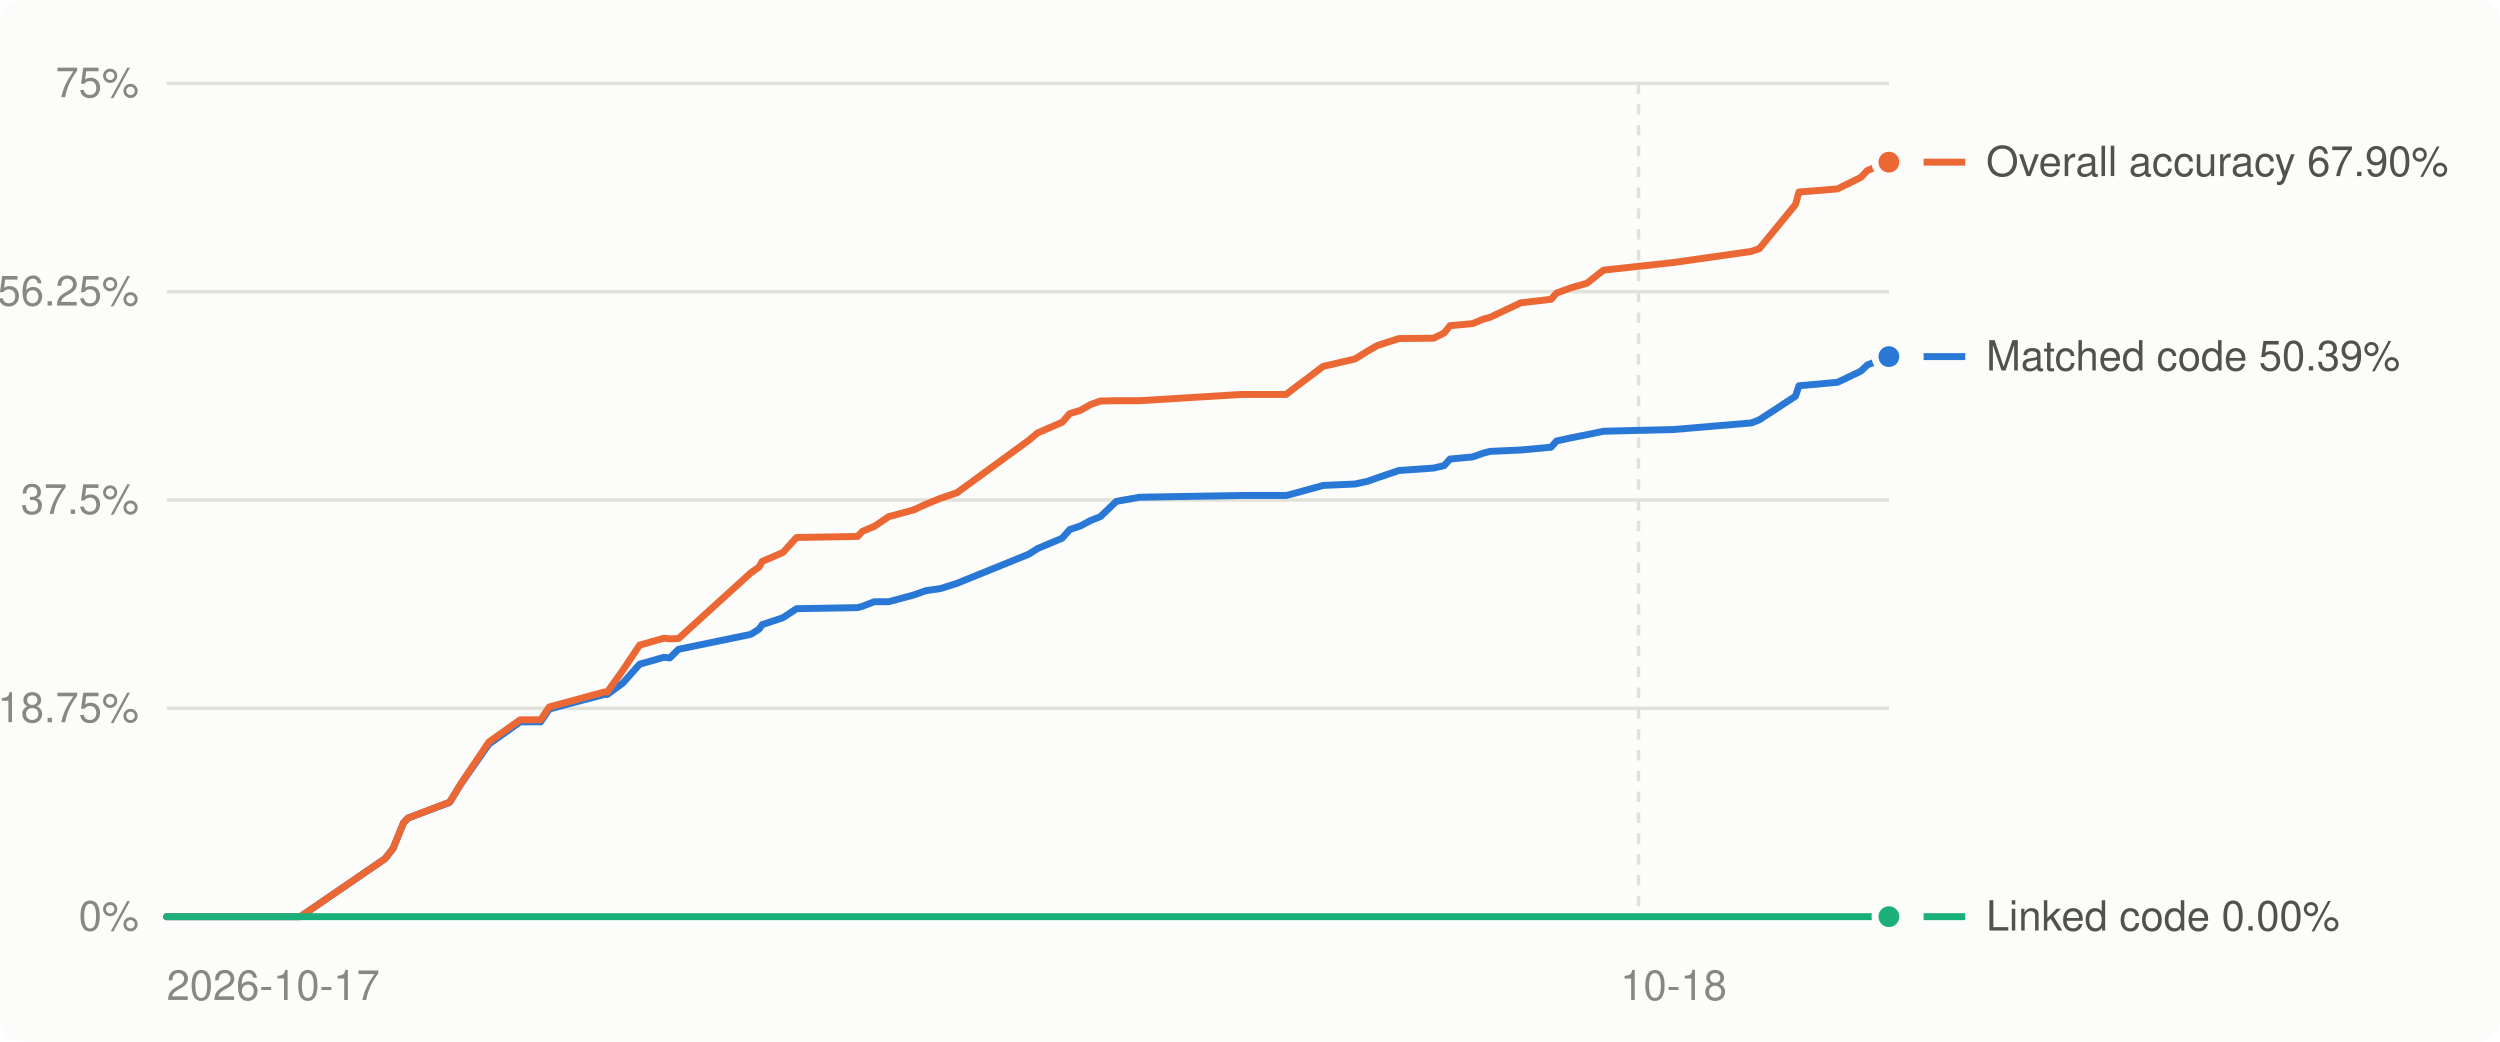
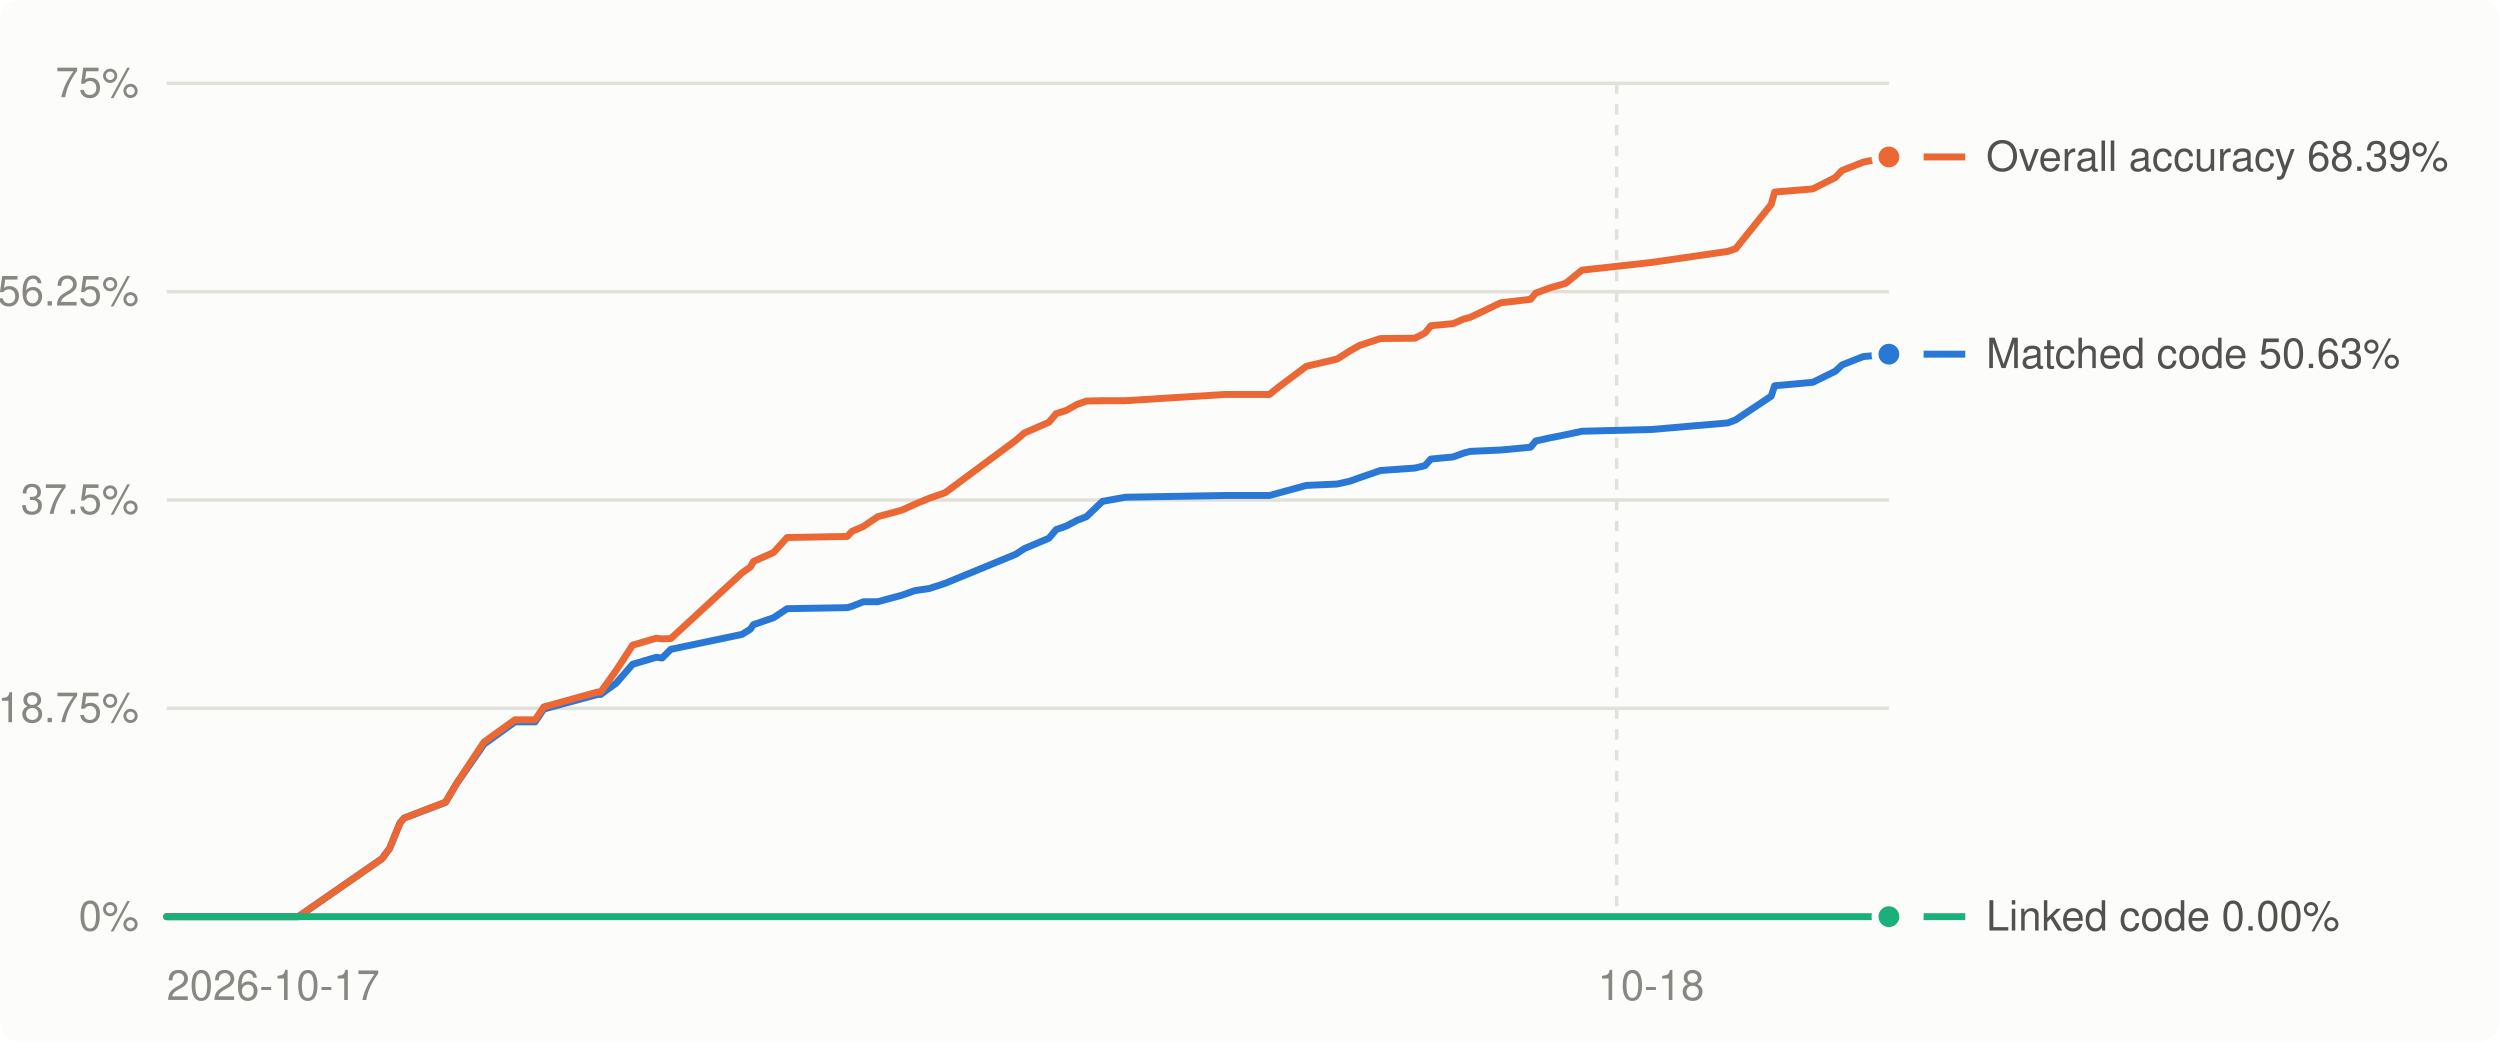
<svg xmlns="http://www.w3.org/2000/svg" viewBox="0 0 720 300" width="720" height="300" role="img" aria-label="Decompilation progress over time">
  <style>
.bg{fill:#fcfcfb}.grid{stroke:#e1e0d9}.muted{fill:#898781}.lbl{fill:#52514e}.ln0{stroke:#2a78d6}.dot0{fill:#2a78d6;stroke:#fcfcfb}.ln1{stroke:#eb6834}.dot1{fill:#eb6834;stroke:#fcfcfb}.ln2{stroke:#1baf7a}.dot2{fill:#1baf7a;stroke:#fcfcfb}
@media (prefers-color-scheme: dark){.bg{fill:#1a1a19}.grid{stroke:#2c2c2a}.muted{fill:#898781}.lbl{fill:#c3c2b7}.ln0{stroke:#3987e5}.dot0{fill:#3987e5;stroke:#1a1a19}.ln1{stroke:#d95926}.dot1{fill:#d95926;stroke:#1a1a19}.ln2{stroke:#199e70}.dot2{fill:#199e70;stroke:#1a1a19}}
text{font:12px -apple-system,BlinkMacSystemFont,'Segoe UI',Helvetica,Arial,sans-serif}
</style>
  <rect class="bg" width="720" height="300" rx="6" />
  <line x1="48" x2="544" y1="264.0" y2="264.0" class="grid" stroke-width="1" />
  <text x="40" y="268.0" class="muted" text-anchor="end">0%</text>
  <line x1="48" x2="544" y1="204.0" y2="204.0" class="grid" stroke-width="1" />
  <text x="40" y="208.0" class="muted" text-anchor="end">18.75%</text>
  <line x1="48" x2="544" y1="144.0" y2="144.0" class="grid" stroke-width="1" />
  <text x="40" y="148.0" class="muted" text-anchor="end">37.5%</text>
  <line x1="48" x2="544" y1="84.0" y2="84.0" class="grid" stroke-width="1" />
  <text x="40" y="88.0" class="muted" text-anchor="end">56.25%</text>
  <line x1="48" x2="544" y1="24.0" y2="24.0" class="grid" stroke-width="1" />
  <text x="40" y="28.0" class="muted" text-anchor="end">75%</text>
-   <line x1="471.9" x2="471.9" y1="24" y2="264" class="grid" stroke-width="1" stroke-dasharray="3 3" />
+   <line x1="465.6" x2="465.6" y1="24" y2="264" class="grid" stroke-width="1" stroke-dasharray="3 3" />
  <text class="muted" x="48.0" y="288" text-anchor="start">2026-10-17</text>
-   <text class="muted" x="482.0" y="288" text-anchor="middle">10-18</text>
-   <polyline points="48.0,264.0 86.5,264.0 110.9,247.3 113.2,244.4 116.2,237.0 117.5,235.6 129.5,231.1 132.8,225.7 140.8,214.3 149.8,207.9 155.7,207.9 158.2,204.2 174.0,200.0 174.9,200.0 179.4,196.7 184.2,191.3 191.2,189.3 192.9,189.5 195.4,187.0 216.2,182.7 218.6,181.2 219.5,179.9 225.5,177.9 229.4,175.3 247.0,175.0 248.4,174.6 251.8,173.3 255.9,173.3 263.0,171.4 266.7,170.1 270.9,169.5 275.6,168.0 296.3,159.6 298.8,158.0 305.9,155.0 308.1,152.5 311.1,151.5 314.1,149.9 316.9,148.8 321.5,144.4 328.2,143.2 357.4,142.7 370.4,142.7 373.1,142.0 381.1,139.8 390.2,139.4 393.9,138.6 396.7,137.6 402.9,135.5 412.9,134.8 415.9,134.1 417.6,132.2 424.1,131.6 427.2,130.5 429.1,130.0 438.0,129.6 446.7,128.8 448.3,127.0 452.4,126.1 457.0,125.2 461.8,124.2 482.0,123.7 504.4,121.8 506.7,120.9 517.1,114.1 518.1,111.1 529.2,110.1 535.9,106.9 537.8,105.1 544.0,102.7" fill="none" class="ln0" stroke-width="2" stroke-linejoin="round" stroke-linecap="round" />
-   <polyline points="48.0,264.0 86.5,264.0 110.9,247.3 113.2,244.3 116.2,237.0 117.5,235.6 129.5,231.0 132.8,225.6 140.8,213.7 149.8,207.3 155.7,207.3 158.2,203.6 174.0,199.3 174.9,199.3 179.4,193.0 184.2,185.8 191.2,183.8 192.9,184.0 195.4,183.9 216.2,165.0 218.6,163.3 219.5,161.7 225.5,159.1 229.4,154.8 247.0,154.5 248.4,153.0 251.8,151.6 255.9,148.8 263.0,146.9 266.7,145.2 270.9,143.5 275.6,141.9 296.3,126.8 298.8,124.7 305.9,121.6 308.1,119.1 311.1,118.2 314.1,116.5 316.9,115.5 321.5,115.4 328.2,115.4 357.4,113.6 370.4,113.6 373.1,111.5 381.1,105.5 390.2,103.4 393.9,101.1 396.7,99.5 402.9,97.5 412.9,97.4 415.9,95.9 417.6,93.8 424.1,93.2 427.2,91.9 429.1,91.4 438.0,87.2 446.7,86.2 448.3,84.4 452.4,82.9 457.0,81.6 461.8,77.8 482.0,75.6 504.4,72.4 506.7,71.6 517.1,58.9 518.1,55.3 529.2,54.4 535.9,51.1 537.8,49.1 544.0,46.7" fill="none" class="ln1" stroke-width="2" stroke-linejoin="round" stroke-linecap="round" />
-   <polyline points="48.0,264.0 86.5,264.0 110.9,264.0 113.2,264.0 116.2,264.0 117.5,264.0 129.5,264.0 132.8,264.0 140.8,264.0 149.8,264.0 155.7,264.0 158.2,264.0 174.0,264.0 174.9,264.0 179.4,264.0 184.2,264.0 191.2,264.0 192.9,264.0 195.4,264.0 216.2,264.0 218.6,264.0 219.5,264.0 225.5,264.0 229.4,264.0 247.0,264.0 248.4,264.0 251.8,264.0 255.9,264.0 263.0,264.0 266.7,264.0 270.9,264.0 275.6,264.0 296.3,264.0 298.8,264.0 305.9,264.0 308.1,264.0 311.1,264.0 314.1,264.0 316.9,264.0 321.5,264.0 328.2,264.0 357.4,264.0 370.4,264.0 373.1,264.0 381.1,264.0 390.2,264.0 393.9,264.0 396.7,264.0 402.9,264.0 412.9,264.0 415.9,264.0 417.6,264.0 424.1,264.0 427.2,264.0 429.1,264.0 438.0,264.0 446.7,264.0 448.3,264.0 452.4,264.0 457.0,264.0 461.8,264.0 482.0,264.0 504.4,264.0 506.7,264.0 517.1,264.0 518.1,264.0 529.2,264.0 535.9,264.0 537.8,264.0 544.0,264.0" fill="none" class="ln2" stroke-width="2" stroke-linejoin="round" stroke-linecap="round" />
-   <circle cx="544.0" cy="102.7" r="4" class="dot0" stroke-width="2" />
-   <circle cx="544.0" cy="46.7" r="4" class="dot1" stroke-width="2" />
+   <text class="muted" x="475.5" y="288" text-anchor="middle">10-18</text>
+   <polyline points="48.0,264.0 85.9,264.0 110.0,247.3 112.2,244.4 115.2,237.0 116.4,235.6 128.3,231.1 131.5,225.7 139.4,214.3 148.3,207.9 154.1,207.9 156.6,204.2 172.1,200.0 173.0,200.0 177.5,196.7 182.2,191.3 189.0,189.3 190.7,189.5 193.2,187.0 213.7,182.7 216.1,181.2 217.0,179.9 222.8,177.9 226.7,175.3 244.0,175.0 245.4,174.6 248.7,173.3 252.8,173.3 259.8,171.4 263.5,170.1 267.6,169.5 272.2,168.0 292.6,159.6 295.0,158.0 302.1,155.0 304.2,152.5 307.1,151.5 310.1,149.9 312.9,148.8 317.5,144.4 324.1,143.2 352.8,142.7 365.6,142.7 368.2,142.0 376.2,139.8 385.1,139.4 388.7,138.6 391.5,137.6 397.6,135.5 407.5,134.8 410.4,134.1 412.1,132.2 418.5,131.6 421.5,130.5 423.4,130.0 432.2,129.6 440.8,128.8 442.3,127.0 446.4,126.1 450.9,125.2 455.6,124.2 475.5,123.7 497.6,121.8 499.9,120.9 510.1,114.1 511.1,111.1 522.1,110.1 528.6,106.9 530.5,105.1 536.6,102.7 544.0,102.0" fill="none" class="ln0" stroke-width="2" stroke-linejoin="round" stroke-linecap="round" />
+   <polyline points="48.0,264.0 85.9,264.0 110.0,247.3 112.2,244.3 115.2,237.0 116.4,235.6 128.3,231.0 131.5,225.6 139.4,213.7 148.3,207.3 154.1,207.3 156.6,203.6 172.1,199.3 173.0,199.3 177.5,193.0 182.2,185.8 189.0,183.8 190.7,184.0 193.2,183.9 213.7,165.0 216.1,163.3 217.0,161.7 222.8,159.1 226.7,154.8 244.0,154.5 245.4,153.0 248.7,151.6 252.8,148.8 259.8,146.9 263.5,145.2 267.6,143.5 272.2,141.9 292.6,126.8 295.0,124.7 302.1,121.6 304.2,119.1 307.1,118.2 310.1,116.5 312.9,115.5 317.5,115.4 324.1,115.4 352.8,113.6 365.6,113.6 368.2,111.5 376.2,105.5 385.1,103.4 388.7,101.1 391.5,99.5 397.6,97.5 407.5,97.4 410.4,95.9 412.1,93.8 418.5,93.2 421.5,91.9 423.4,91.4 432.2,87.2 440.8,86.2 442.3,84.4 446.4,82.9 450.9,81.6 455.6,77.8 475.5,75.6 497.6,72.4 499.9,71.6 510.1,58.9 511.1,55.3 522.1,54.4 528.6,51.1 530.5,49.1 536.6,46.7 544.0,45.2" fill="none" class="ln1" stroke-width="2" stroke-linejoin="round" stroke-linecap="round" />
+   <polyline points="48.0,264.0 85.9,264.0 110.0,264.0 112.2,264.0 115.2,264.0 116.4,264.0 128.3,264.0 131.5,264.0 139.4,264.0 148.3,264.0 154.1,264.0 156.6,264.0 172.1,264.0 173.0,264.0 177.5,264.0 182.2,264.0 189.0,264.0 190.7,264.0 193.2,264.0 213.7,264.0 216.1,264.0 217.0,264.0 222.8,264.0 226.7,264.0 244.0,264.0 245.4,264.0 248.7,264.0 252.8,264.0 259.8,264.0 263.5,264.0 267.6,264.0 272.2,264.0 292.6,264.0 295.0,264.0 302.1,264.0 304.2,264.0 307.1,264.0 310.1,264.0 312.9,264.0 317.5,264.0 324.1,264.0 352.8,264.0 365.6,264.0 368.2,264.0 376.2,264.0 385.1,264.0 388.7,264.0 391.5,264.0 397.6,264.0 407.5,264.0 410.4,264.0 412.1,264.0 418.5,264.0 421.5,264.0 423.4,264.0 432.2,264.0 440.8,264.0 442.3,264.0 446.4,264.0 450.9,264.0 455.6,264.0 475.5,264.0 497.6,264.0 499.9,264.0 510.1,264.0 511.1,264.0 522.1,264.0 528.6,264.0 530.5,264.0 536.6,264.0 544.0,264.0" fill="none" class="ln2" stroke-width="2" stroke-linejoin="round" stroke-linecap="round" />
+   <circle cx="544.0" cy="102.0" r="4" class="dot0" stroke-width="2" />
+   <circle cx="544.0" cy="45.2" r="4" class="dot1" stroke-width="2" />
  <circle cx="544.0" cy="264.0" r="4" class="dot2" stroke-width="2" />
  <line x1="554" x2="566" y1="264.0" y2="264.0" class="ln2" stroke-width="2" />
  <text class="lbl" x="572" y="268.0">Linked code 0.00%</text>
-   <line x1="554" x2="566" y1="102.7" y2="102.7" class="ln0" stroke-width="2" />
-   <text class="lbl" x="572" y="106.7">Matched code 50.39%</text>
-   <line x1="554" x2="566" y1="46.7" y2="46.7" class="ln1" stroke-width="2" />
-   <text class="lbl" x="572" y="50.7">Overall accuracy 67.90%</text>
+   <line x1="554" x2="566" y1="102.0" y2="102.0" class="ln0" stroke-width="2" />
+   <text class="lbl" x="572" y="106.0">Matched code 50.63%</text>
+   <line x1="554" x2="566" y1="45.2" y2="45.2" class="ln1" stroke-width="2" />
+   <text class="lbl" x="572" y="49.2">Overall accuracy 68.39%</text>
</svg>
